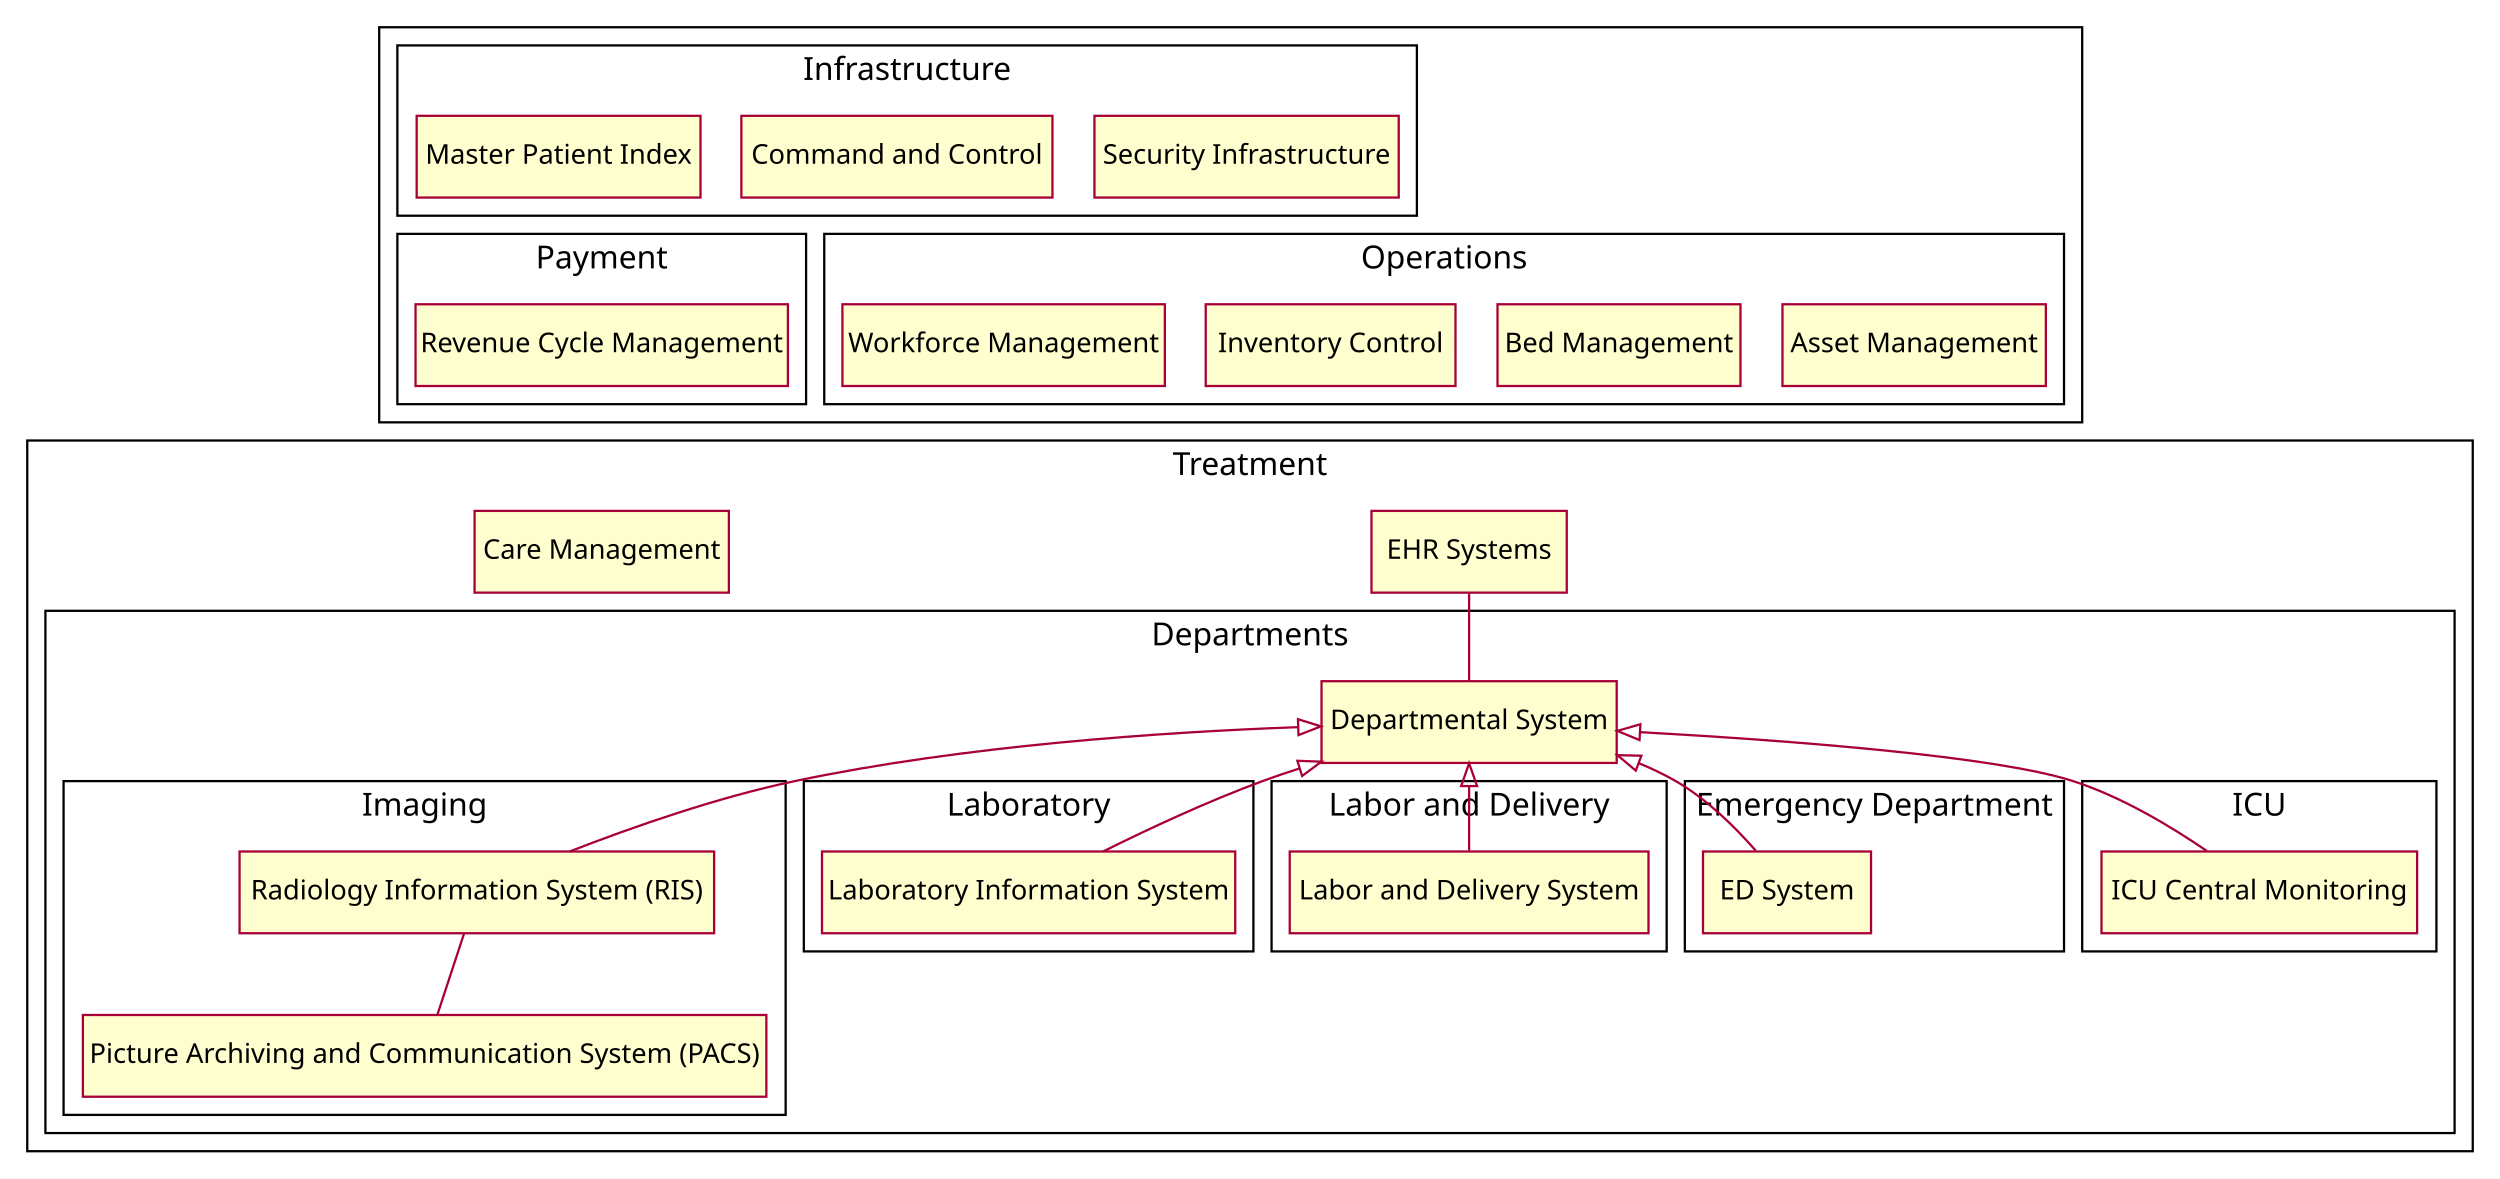
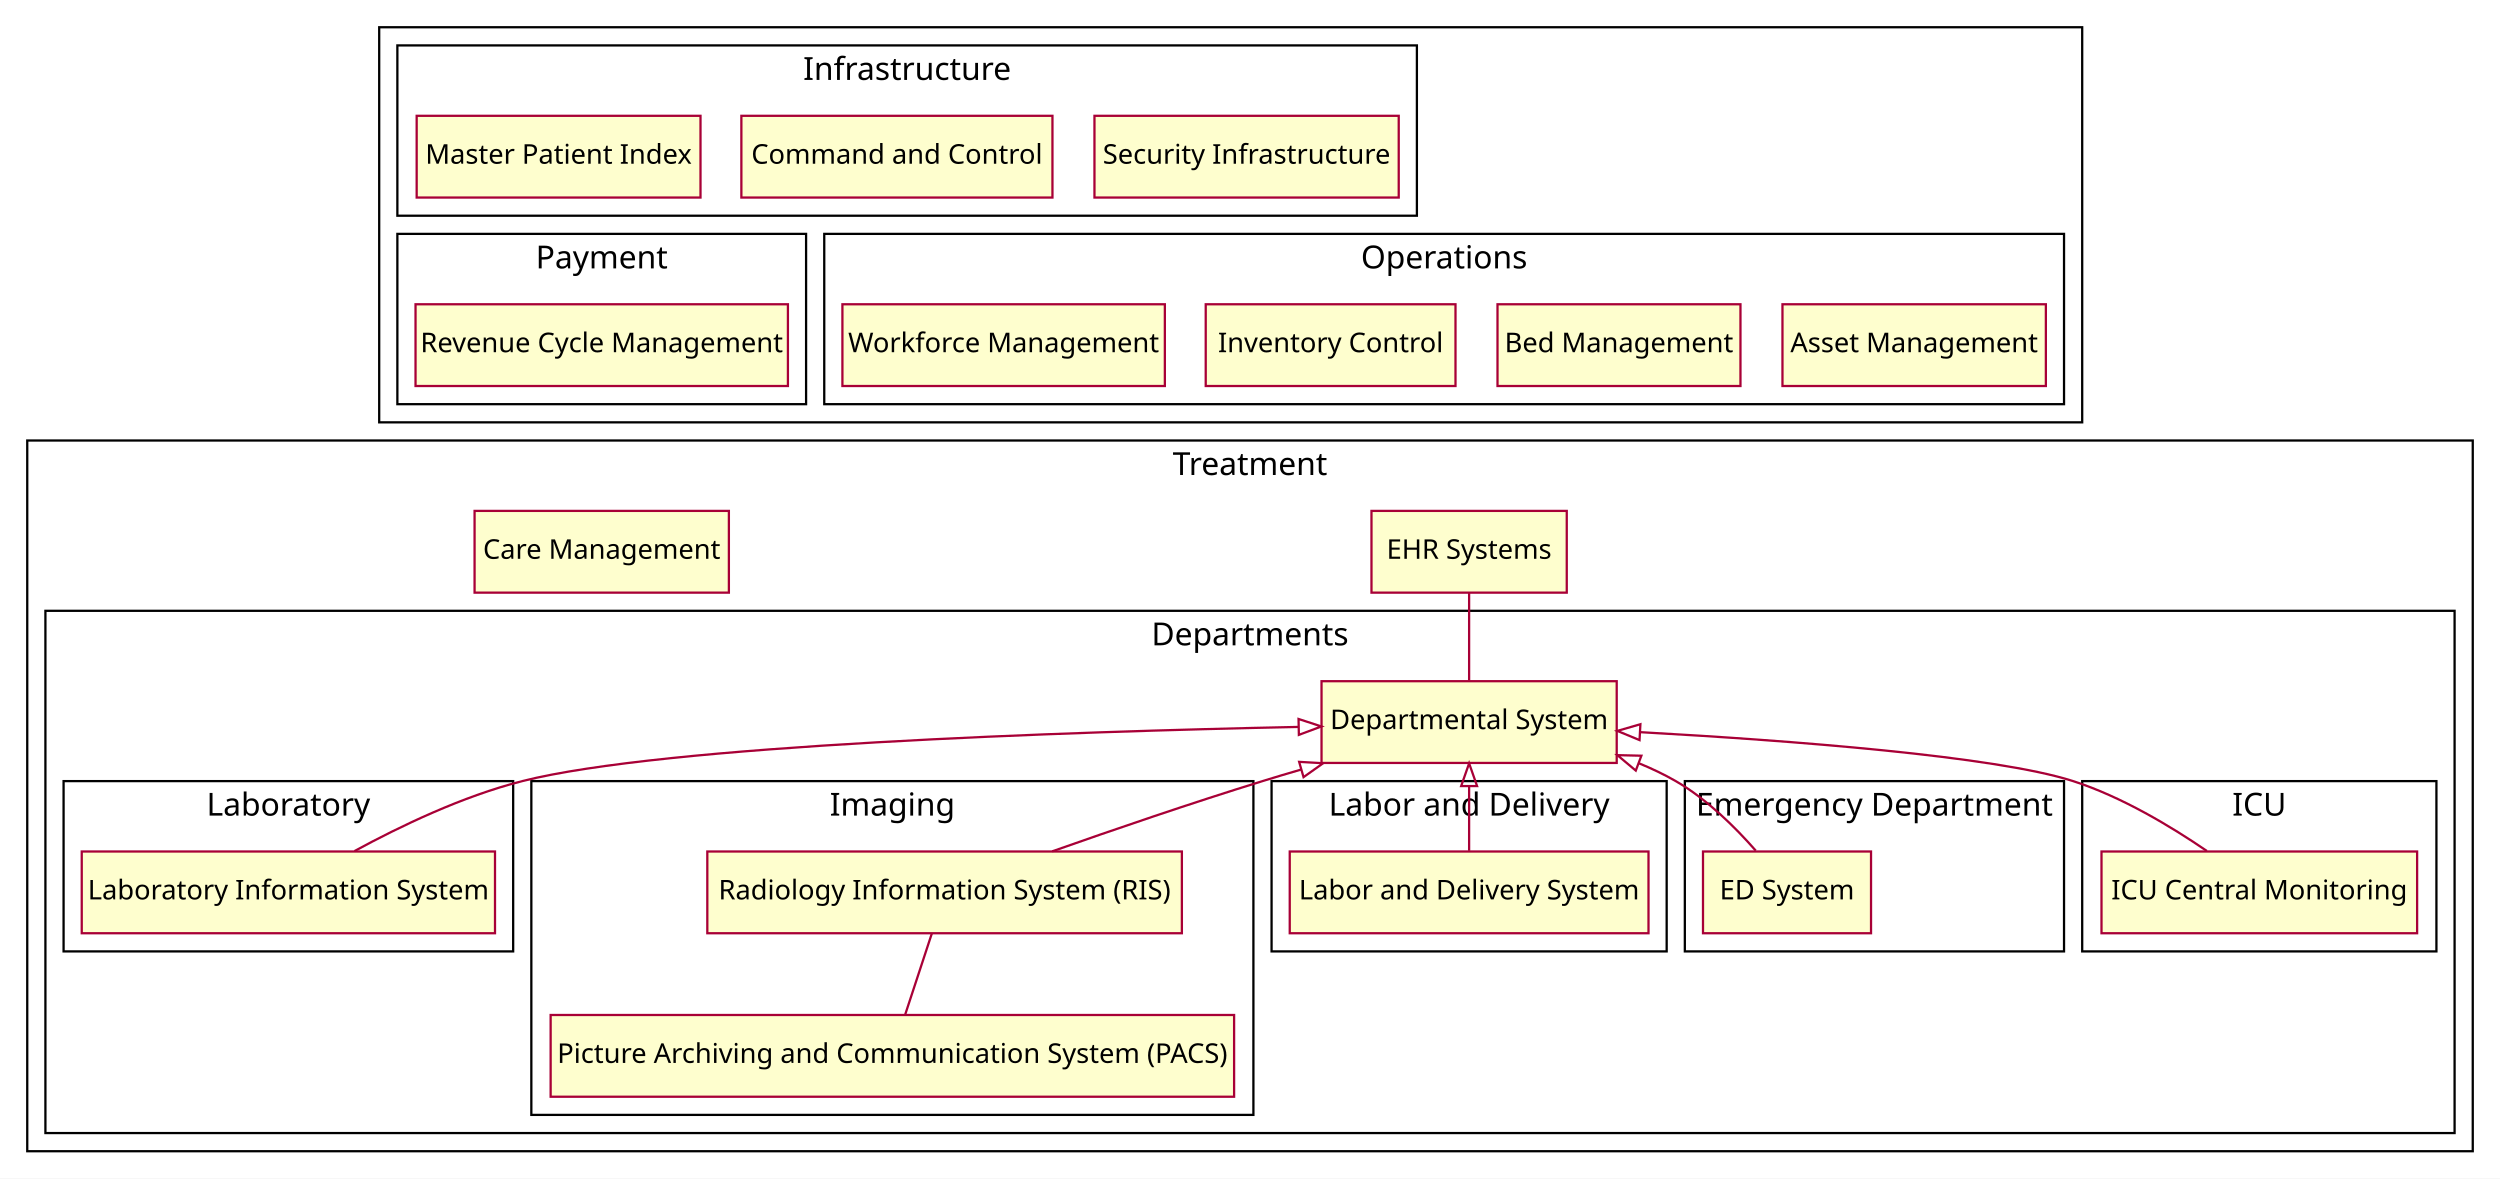
<svg xmlns="http://www.w3.org/2000/svg" xmlns:xlink="http://www.w3.org/1999/xlink" width="1101pt" height="519pt" viewBox="0.00 0.00 1101.00 519.00">
  <g id="graph0" class="graph" transform="scale(1 1) rotate(0) translate(4 515)">
    <polygon fill="white" stroke="none" points="-4,4 -4,-515 1097,-515 1097,4 -4,4" />
    <g id="clust1" class="cluster">
      <polygon fill="none" stroke="black" points="163,-329 163,-503 913,-503 913,-329 163,-329" />
    </g>
    <g id="clust2" class="cluster">
      <polygon fill="none" stroke="black" points="171,-420 171,-495 620,-495 620,-420 171,-420" />
      <text text-anchor="middle" x="395.5" y="-479.8" font-family="SansSerif" font-size="14.00">Infrastructure</text>
    </g>
    <g id="clust4" class="cluster">
      <polygon fill="none" stroke="black" points="359,-337 359,-412 905,-412 905,-337 359,-337" />
      <text text-anchor="middle" x="632" y="-396.8" font-family="SansSerif" font-size="14.00">Operations</text>
    </g>
    <g id="clust5" class="cluster">
      <polygon fill="none" stroke="black" points="171,-337 171,-412 351,-412 351,-337 171,-337" />
      <text text-anchor="middle" x="261" y="-396.8" font-family="SansSerif" font-size="14.00">Payment</text>
    </g>
    <g id="clust6" class="cluster">
      <polygon fill="none" stroke="black" points="8,-8 8,-321 1085,-321 1085,-8 8,-8" />
      <text text-anchor="middle" x="546.5" y="-305.8" font-family="SansSerif" font-size="14.00">Treatment</text>
    </g>
    <g id="clust8" class="cluster">
      <polygon fill="none" stroke="black" points="16,-16 16,-246 1077,-246 1077,-16 16,-16" />
      <text text-anchor="middle" x="546.5" y="-230.8" font-family="SansSerif" font-size="14.00">Departments</text>
    </g>
    <g id="clust9" class="cluster">
      <polygon fill="none" stroke="black" points="913,-96 913,-171 1069,-171 1069,-96 913,-96" />
      <text text-anchor="middle" x="991" y="-155.8" font-family="SansSerif" font-size="14.00">ICU</text>
    </g>
    <g id="clust13" class="cluster">
      <polygon fill="none" stroke="black" points="738,-96 738,-171 905,-171 905,-96 738,-96" />
      <text text-anchor="middle" x="821.5" y="-155.8" font-family="SansSerif" font-size="14.00">Emergency Department</text>
    </g>
    <g id="clust11" class="cluster">
      <polygon fill="none" stroke="black" points="556,-96 556,-171 730,-171 730,-96 556,-96" />
      <text text-anchor="middle" x="643" y="-155.8" font-family="SansSerif" font-size="14.00">Labor and Delivery</text>
    </g>
+     <g id="clust12" class="cluster">
+       <polygon fill="none" stroke="black" points="230,-24 230,-171 548,-171 548,-24 230,-24" />
+       <text text-anchor="middle" x="389" y="-155.8" font-family="SansSerif" font-size="14.00">Imaging</text>
+     </g>
    <g id="clust10" class="cluster">
-       <polygon fill="none" stroke="black" points="350,-96 350,-171 548,-171 548,-96 350,-96" />
-       <text text-anchor="middle" x="449" y="-155.8" font-family="SansSerif" font-size="14.00">Laboratory</text>
-     </g>
-     <g id="clust12" class="cluster">
-       <polygon fill="none" stroke="black" points="24,-24 24,-171 342,-171 342,-24 24,-24" />
-       <text text-anchor="middle" x="183" y="-155.8" font-family="SansSerif" font-size="14.00">Imaging</text>
+       <polygon fill="none" stroke="black" points="24,-96 24,-171 222,-171 222,-96 24,-96" />
+       <text text-anchor="middle" x="123" y="-155.8" font-family="SansSerif" font-size="14.00">Laboratory</text>
    </g>
    <g id="node1" class="node">
      <g id="a_node1">
        <a xlink:href="technology_environment.html#ehr-systems" xlink:title="Security Infrastructure" target="parent">
          <polygon fill="#fefece" stroke="#a80036" points="612,-464 478,-464 478,-428 612,-428 612,-464" />
          <text text-anchor="middle" x="545" y="-442.9" font-family="SansSerif" font-size="12.00">Security Infrastructure</text>
        </a>
      </g>
    </g>
    <g id="node2" class="node">
      <g id="a_node2">
        <a xlink:href="technology_environment.html#command-and-control-systems" xlink:title="Command and Control" target="parent">
          <polygon fill="#fefece" stroke="#a80036" points="459.5,-464 322.5,-464 322.5,-428 459.5,-428 459.5,-464" />
          <text text-anchor="middle" x="391" y="-442.9" font-family="SansSerif" font-size="12.00">Command and Control</text>
        </a>
      </g>
    </g>
    <g id="node3" class="node">
      <g id="a_node3">
        <a xlink:href="technology_environment.html#master-patient-index" xlink:title="Master Patient Index" target="parent">
          <polygon fill="#fefece" stroke="#a80036" points="304.5,-464 179.5,-464 179.5,-428 304.5,-428 304.5,-464" />
          <text text-anchor="middle" x="242" y="-442.9" font-family="SansSerif" font-size="12.00">Master Patient Index</text>
        </a>
      </g>
    </g>
    <g id="node4" class="node">
      <g id="a_node4">
        <a xlink:href="technology_environment.html#asset-management-systems" xlink:title="Asset Management" target="parent">
          <polygon fill="#fefece" stroke="#a80036" points="897,-381 781,-381 781,-345 897,-345 897,-381" />
          <text text-anchor="middle" x="839" y="-359.9" font-family="SansSerif" font-size="12.00">Asset Management</text>
        </a>
      </g>
    </g>
    <g id="node5" class="node">
      <g id="a_node5">
        <a xlink:href="technology_environment.html#bed-management-aka-housekeeping-systems" xlink:title="Bed Management" target="parent">
          <polygon fill="#fefece" stroke="#a80036" points="762.5,-381 655.5,-381 655.5,-345 762.5,-345 762.5,-381" />
          <text text-anchor="middle" x="709" y="-359.9" font-family="SansSerif" font-size="12.00">Bed Management</text>
        </a>
      </g>
    </g>
    <g id="node6" class="node">
      <g id="a_node6">
        <a xlink:href="technology_environment.html#inventory-control-systems" xlink:title="Inventory Control" target="parent">
          <polygon fill="#fefece" stroke="#a80036" points="637,-381 527,-381 527,-345 637,-345 637,-381" />
          <text text-anchor="middle" x="582" y="-359.9" font-family="SansSerif" font-size="12.00">Inventory Control</text>
        </a>
      </g>
    </g>
    <g id="node7" class="node">
      <g id="a_node7">
        <a xlink:href="technology_environment.html#workforce-managementstaff-scheduling-systems" xlink:title="Workforce Management" target="parent">
          <polygon fill="#fefece" stroke="#a80036" points="509,-381 367,-381 367,-345 509,-345 509,-381" />
          <text text-anchor="middle" x="438" y="-359.9" font-family="SansSerif" font-size="12.00">Workforce Management</text>
        </a>
      </g>
    </g>
    <g id="edge10" class="edge">
      <path fill="none" stroke="none" d="M500.764,-411.513C501.932,-412.397 503.094,-413.277 504.248,-414.15" />
      <polygon fill="none" stroke="none" points="502.192,-416.984 512.277,-420.229 506.417,-411.402 502.192,-416.984" />
    </g>
    <g id="node8" class="node">
      <g id="a_node8">
        <a xlink:href="technology_environment.html#revenue-cycle-managementbilling-systems" xlink:title="Revenue Cycle Management" target="parent">
          <polygon fill="#fefece" stroke="#a80036" points="343,-381 179,-381 179,-345 343,-345 343,-381" />
          <text text-anchor="middle" x="261" y="-359.9" font-family="SansSerif" font-size="12.00">Revenue Cycle Management</text>
        </a>
      </g>
    </g>
    <g id="edge8" class="edge">
      <path fill="none" stroke="none" d="M249.807,-411.718C249.324,-413.777 248.847,-415.811 248.381,-417.796" />
      <polygon fill="none" stroke="none" points="249.289,-409.65 247.024,-420 255.249,-413.322 249.289,-409.65" />
    </g>
    <g id="node9" class="node">
      <g id="a_node9">
        <a xlink:href="technology_environment.html#care-management-systems" xlink:title="Care Management" target="parent">
          <polygon fill="#fefece" stroke="#a80036" points="317,-290 205,-290 205,-254 317,-254 317,-290" />
          <text text-anchor="middle" x="261" y="-268.9" font-family="SansSerif" font-size="12.00">Care Management</text>
        </a>
      </g>
    </g>
    <g id="edge9" class="edge">
      <path fill="none" stroke="none" d="M261,-290.16C261,-305.92 261,-329.149 261,-344.893" />
    </g>
    <g id="node10" class="node">
      <g id="a_node10">
        <a xlink:href="technology_environment.html#ehr-systems" xlink:title="EHR Systems" target="parent">
          <polygon fill="#fefece" stroke="#a80036" points="686,-290 600,-290 600,-254 686,-254 686,-290" />
          <text text-anchor="middle" x="643" y="-268.9" font-family="SansSerif" font-size="12.00">EHR Systems</text>
        </a>
      </g>
    </g>
    <g id="node11" class="node">
      <g id="a_node11">
        <a xlink:href="technology_environment.html#departmental-systems" xlink:title="Departmental System" target="parent">
          <polygon fill="#fefece" stroke="#a80036" points="708,-215 578,-215 578,-179 708,-179 708,-215" />
          <text text-anchor="middle" x="643" y="-193.9" font-family="SansSerif" font-size="12.00">Departmental System</text>
        </a>
      </g>
    </g>
    <g id="edge6" class="edge">
      <path fill="none" stroke="#a80036" d="M643,-215.3C643,-226.937 643,-242.213 643,-253.824" />
    </g>
    <g id="node12" class="node">
      <g id="a_node12">
        <a xlink:href="technology_environment.html#icucentral-monitoring-systems" xlink:title="ICU Central Monitoring" target="parent">
          <polygon fill="#fefece" stroke="#a80036" points="1060.5,-140 921.5,-140 921.5,-104 1060.5,-104 1060.5,-140" />
          <text text-anchor="middle" x="991" y="-118.9" font-family="SansSerif" font-size="12.00">ICU Central Monitoring</text>
        </a>
      </g>
    </g>
    <g id="edge4" class="edge">
      <path fill="none" stroke="#a80036" d="M967.915,-140.218C952.162,-151.004 930.354,-164.121 909,-171 874.793,-182.02 784.534,-188.859 718.616,-192.541" />
      <polygon fill="none" stroke="#a80036" points="718.052,-189.066 708.257,-193.105 718.433,-196.056 718.052,-189.066" />
    </g>
    <g id="node13" class="node">
      <g id="a_node13">
        <a xlink:href="technology_environment.html#laboratory-information-systems-lis" xlink:title="Laboratory Information System" target="parent">
-           <polygon fill="#fefece" stroke="#a80036" points="540,-140 358,-140 358,-104 540,-104 540,-140" />
-           <text text-anchor="middle" x="449" y="-118.9" font-family="SansSerif" font-size="12.00">Laboratory Information System</text>
+           <polygon fill="#fefece" stroke="#a80036" points="214,-140 32,-140 32,-104 214,-104 214,-140" />
+           <text text-anchor="middle" x="123" y="-118.9" font-family="SansSerif" font-size="12.00">Laboratory Information System</text>
        </a>
      </g>
    </g>
    <g id="edge2" class="edge">
-       <path fill="none" stroke="#a80036" d="M481.798,-140.01C501.742,-149.915 527.927,-162.155 552,-171 557.19,-172.907 562.594,-174.746 568.064,-176.501" />
-       <polygon fill="none" stroke="#a80036" points="567.363,-179.948 577.951,-179.567 569.436,-173.262 567.363,-179.948" />
+       <path fill="none" stroke="#a80036" d="M152.093,-140.172C172.143,-151.086 199.799,-164.366 226,-171 288.535,-186.834 465.516,-192.734 567.693,-194.86" />
+       <polygon fill="none" stroke="#a80036" points="567.879,-198.365 577.948,-195.066 568.02,-191.366 567.879,-198.365" />
    </g>
    <g id="node14" class="node">
      <g id="a_node14">
        <a xlink:href="technology_environment.html#labor-and-delivery-systems" xlink:title="Labor and Delivery System" target="parent">
          <polygon fill="#fefece" stroke="#a80036" points="722,-140 564,-140 564,-104 722,-104 722,-140" />
          <text text-anchor="middle" x="643" y="-118.9" font-family="SansSerif" font-size="12.00">Labor and Delivery System</text>
        </a>
      </g>
    </g>
    <g id="edge3" class="edge">
      <path fill="none" stroke="#a80036" d="M643,-140.3C643,-148.755 643,-159.131 643,-168.627" />
      <polygon fill="none" stroke="#a80036" points="639.5,-168.824 643,-178.824 646.5,-168.824 639.5,-168.824" />
    </g>
    <g id="node15" class="node">
      <g id="a_node15">
        <a xlink:href="technology_environment.html#picture-archival-and-communication-systems-pacs" xlink:title="Picture Archiving and Communication System (PACS)" target="parent">
-           <polygon fill="#fefece" stroke="#a80036" points="333.5,-68 32.5,-68 32.5,-32 333.5,-32 333.5,-68" />
-           <text text-anchor="middle" x="183" y="-46.9" font-family="SansSerif" font-size="12.00">Picture Archiving and Communication System (PACS)</text>
+           <polygon fill="#fefece" stroke="#a80036" points="539.5,-68 238.5,-68 238.5,-32 539.5,-32 539.5,-68" />
+           <text text-anchor="middle" x="389" y="-46.9" font-family="SansSerif" font-size="12.00">Picture Archiving and Communication System (PACS)</text>
        </a>
      </g>
    </g>
    <g id="node16" class="node">
      <g id="a_node16">
        <a xlink:href="technology_environment.html#radiology-information-systems-ris" xlink:title="Radiology Information System (RIS)" target="parent">
-           <polygon fill="#fefece" stroke="#a80036" points="310.5,-140 101.5,-140 101.5,-104 310.5,-104 310.5,-140" />
-           <text text-anchor="middle" x="206" y="-118.9" font-family="SansSerif" font-size="12.00">Radiology Information System (RIS)</text>
+           <polygon fill="#fefece" stroke="#a80036" points="516.5,-140 307.5,-140 307.5,-104 516.5,-104 516.5,-140" />
+           <text text-anchor="middle" x="412" y="-118.9" font-family="SansSerif" font-size="12.00">Radiology Information System (RIS)</text>
        </a>
      </g>
    </g>
    <g id="edge7" class="edge">
-       <path fill="none" stroke="#a80036" d="M188.685,-68.303C192.251,-79.154 196.827,-93.083 200.38,-103.896" />
+       <path fill="none" stroke="#a80036" d="M394.685,-68.303C398.251,-79.154 402.827,-93.083 406.38,-103.896" />
    </g>
    <g id="edge1" class="edge">
-       <path fill="none" stroke="#a80036" d="M246.904,-140.016C274.428,-150.716 311.803,-163.813 346,-171 420.317,-186.618 507.034,-192.545 567.51,-194.76" />
-       <polygon fill="none" stroke="#a80036" points="567.621,-198.266 577.735,-195.108 567.86,-191.27 567.621,-198.266" />
+       <path fill="none" stroke="#a80036" d="M459.387,-140.067C486.392,-149.587 520.941,-161.419 552,-171 557.516,-172.702 563.238,-174.408 569.004,-176.087" />
+       <polygon fill="none" stroke="#a80036" points="568.144,-179.481 578.721,-178.878 570.076,-172.753 568.144,-179.481" />
    </g>
    <g id="node17" class="node">
      <g id="a_node17">
        <a xlink:href="technology_environment.html#emergency-department-systems" xlink:title="ED System" target="parent">
          <polygon fill="#fefece" stroke="#a80036" points="820,-140 746,-140 746,-104 820,-104 820,-140" />
          <text text-anchor="middle" x="783" y="-118.9" font-family="SansSerif" font-size="12.00">ED System</text>
        </a>
      </g>
    </g>
    <g id="edge5" class="edge">
      <path fill="none" stroke="#a80036" d="M769.241,-140.362C760.231,-150.651 747.629,-163.168 734,-171 728.904,-173.929 723.449,-176.528 717.836,-178.831" />
      <polygon fill="none" stroke="#a80036" points="716.398,-175.633 708.276,-182.436 718.867,-182.183 716.398,-175.633" />
    </g>
  </g>
</svg>
